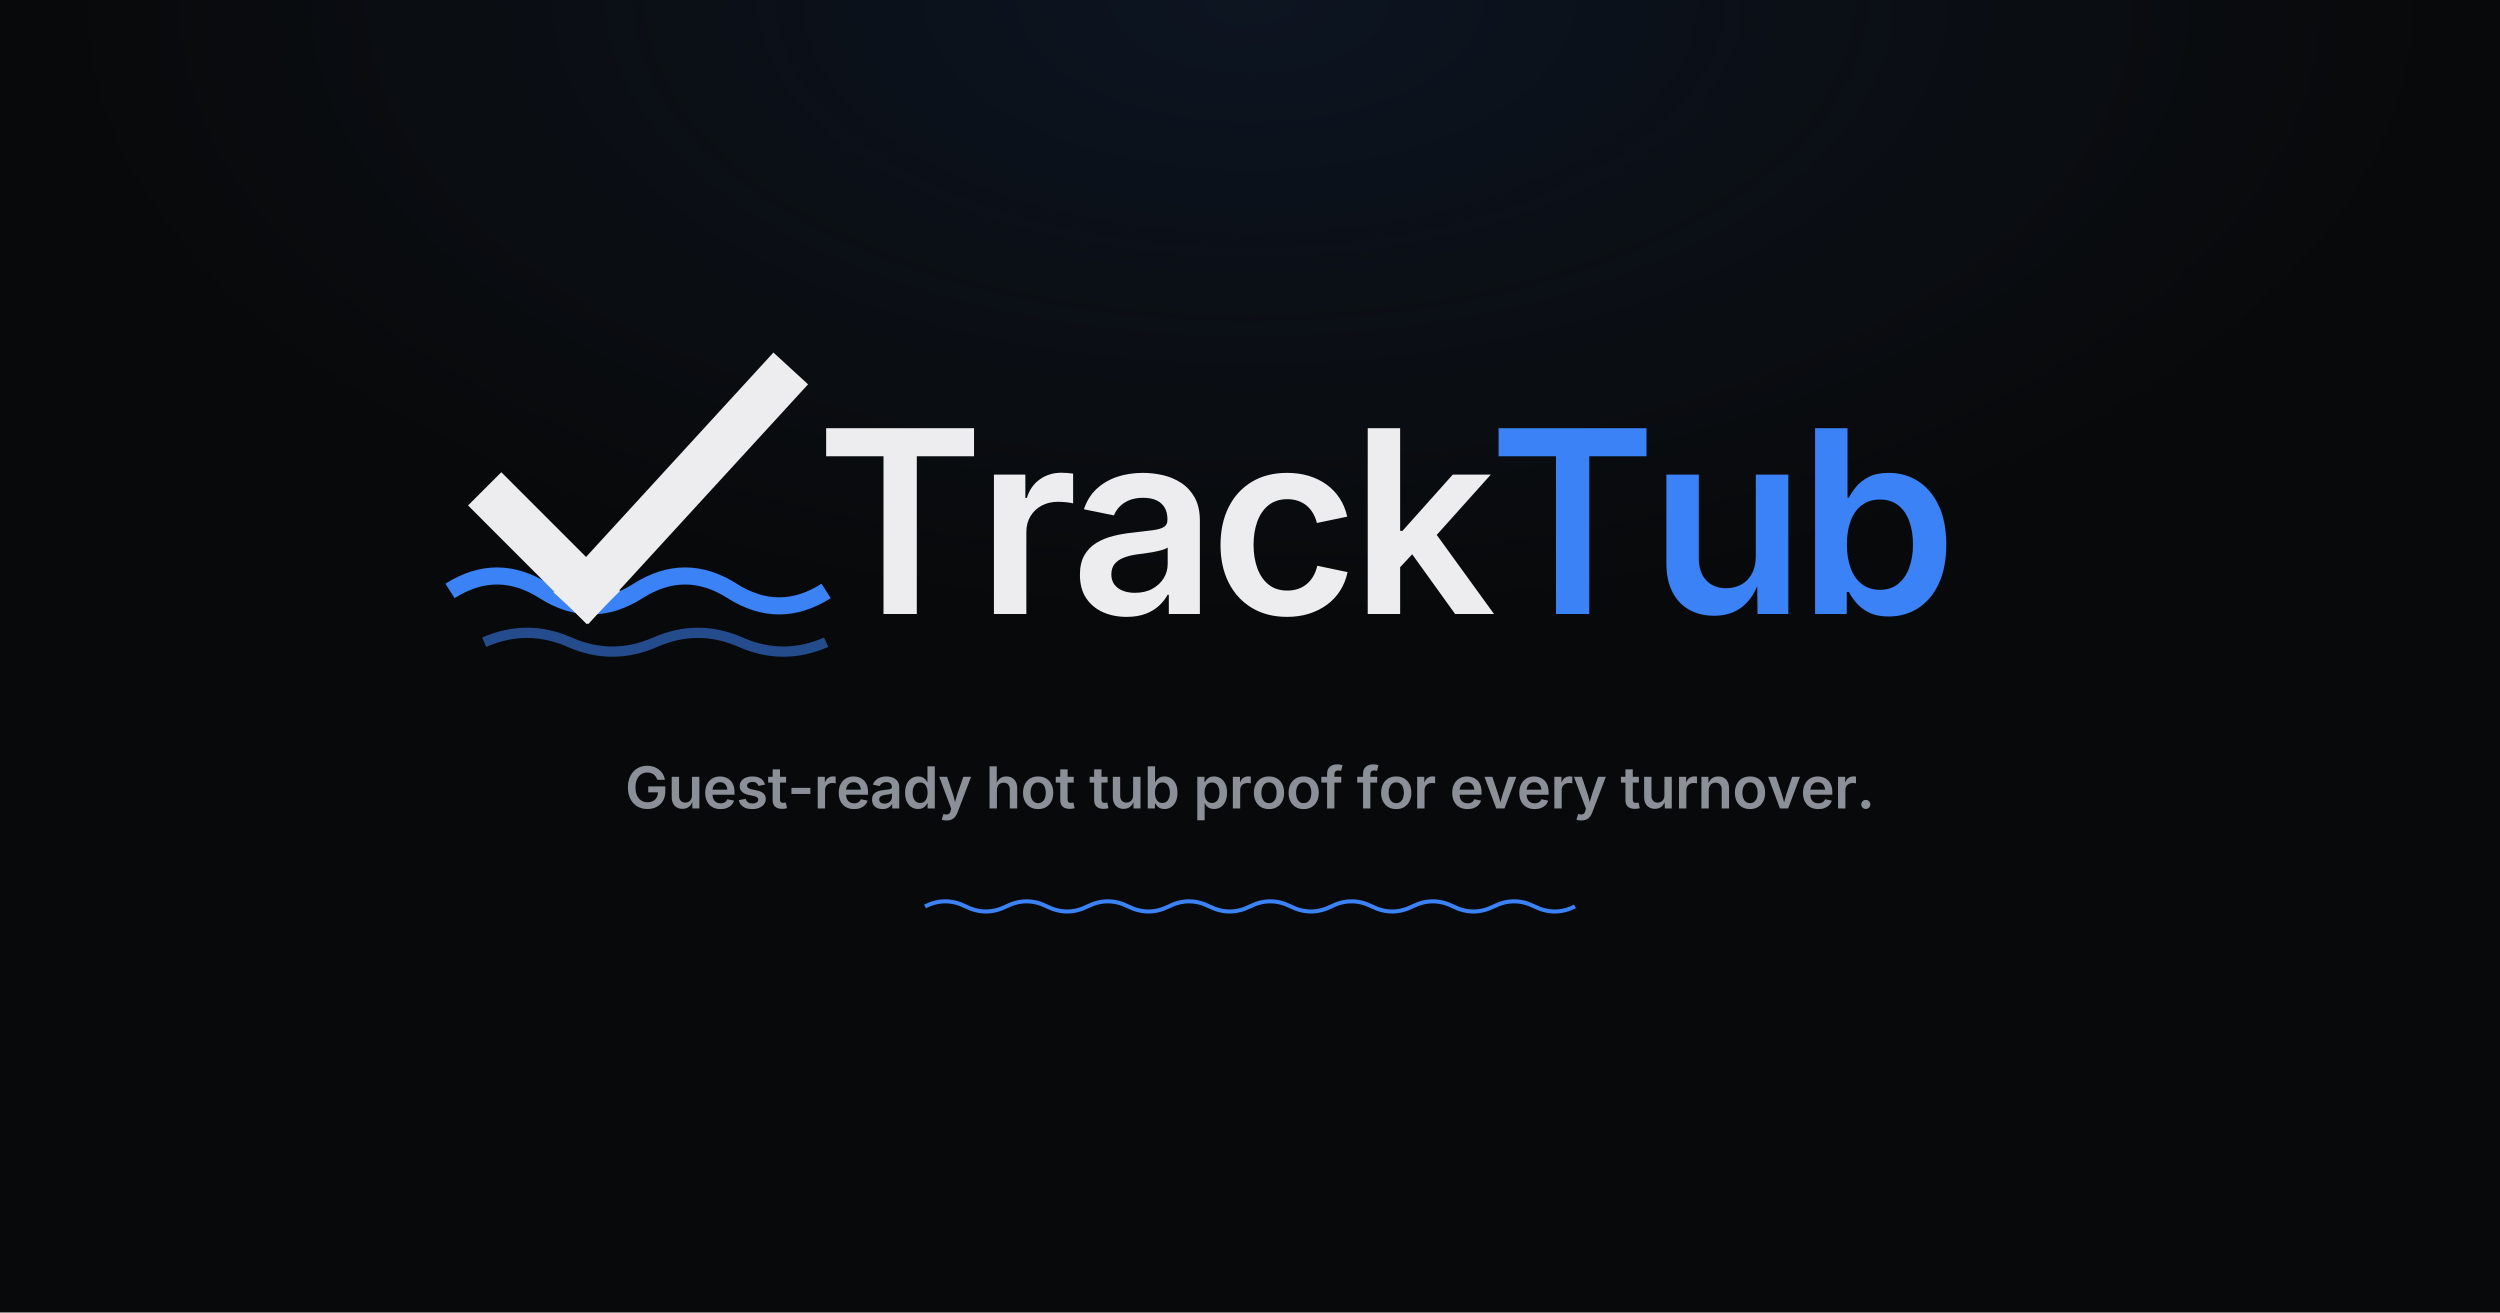
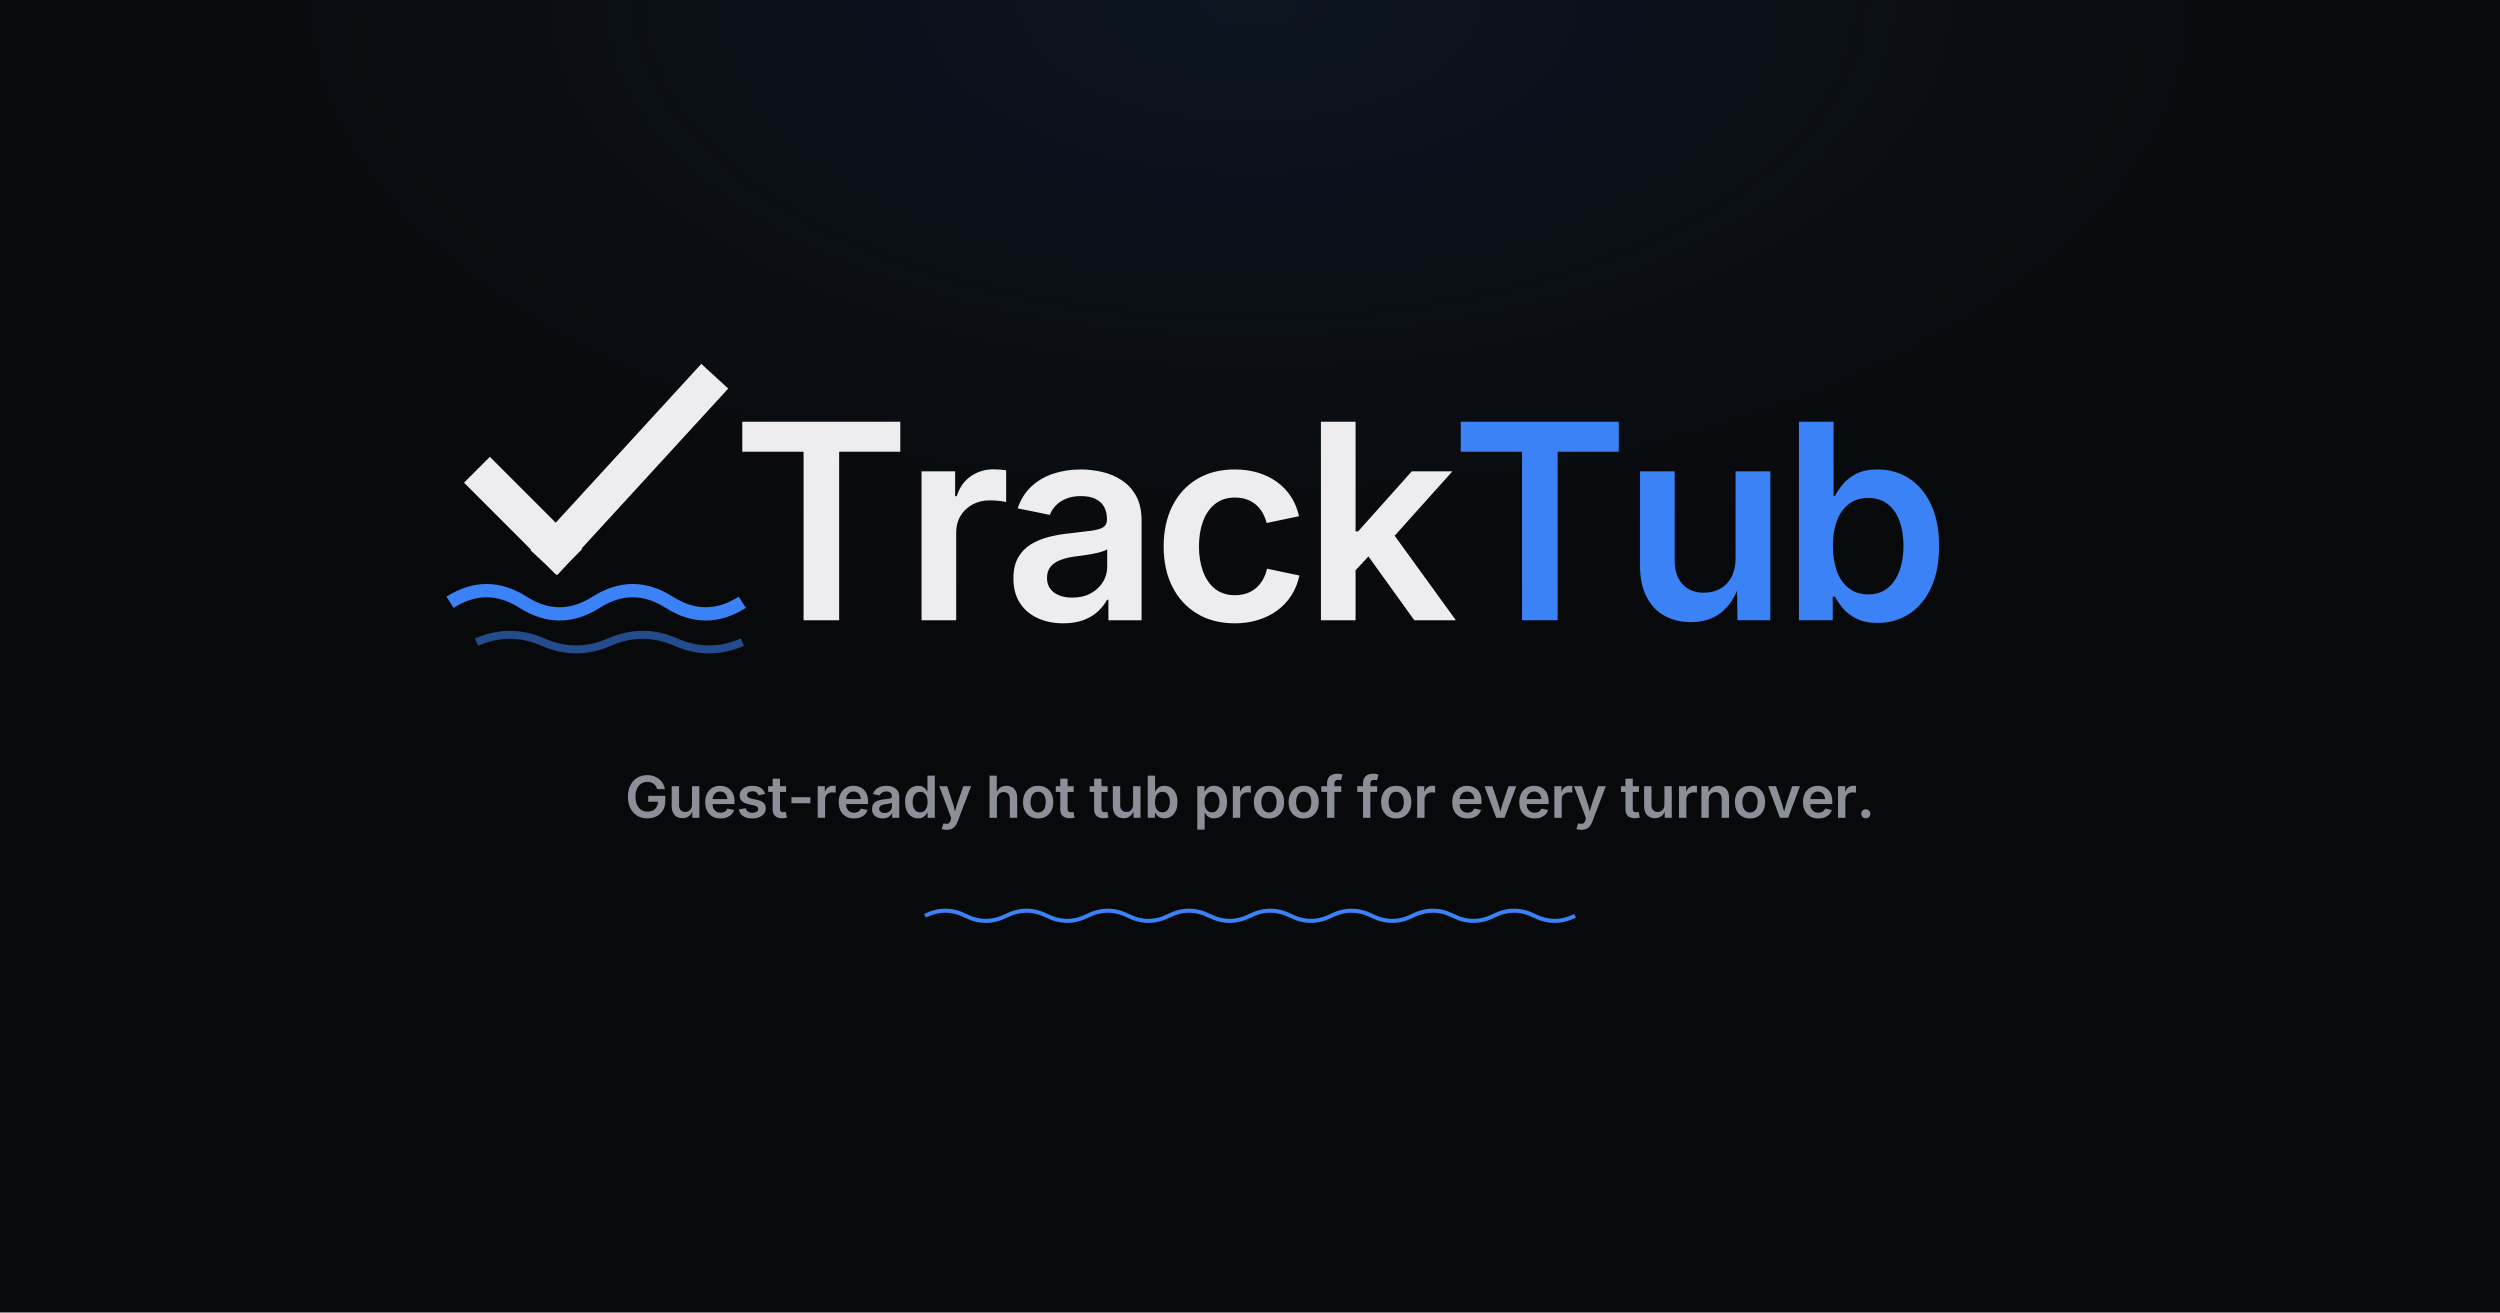
<svg xmlns="http://www.w3.org/2000/svg" width="1200.00" height="630.00" viewBox="0 0 1200.00 630.00" fill="none" role="img" aria-label="TrackTub">
  <rect width="1200" height="630" fill="#08090A" />
  <rect width="1200" height="630" fill="url(#g)" />
  <defs>
    <radialGradient id="g" cx="50%" cy="0%" r="80%">
      <stop offset="0%" stop-color="#3B82F6" stop-opacity="0.10" />
      <stop offset="60%" stop-color="#3B82F6" stop-opacity="0" />
    </radialGradient>
  </defs>
-   <g transform="translate(216.00 185.17) scale(1.2258)">
-     <g transform="translate(-33.475 -53.561) scale(3.3475)">
-       <path d="M10 40 q5.5 -3.5 11 0 t11 0 t11 0 t11 0" stroke="#3B82F6" stroke-width="2" fill="none" />
-       <path d="M14 46 q5 -2.2 10 0 t10 0 t10 0 t10 0" stroke="#3B82F6" stroke-width="1.2" fill="none" opacity="0.55" />
-       <path d="M16 30 L26 40" stroke="#EDEDEF" stroke-width="5.5" stroke-linecap="square" />
-       <path d="M26 40 L48 16" stroke="#EDEDEF" stroke-width="5.5" stroke-linecap="square" />
+   <g transform="translate(216.00 180.67) scale(1.3097)">
+     <g transform="translate(-24.346 -19.477) scale(2.4346)">
+       <path d="M10 42 q5.5 -3.5 11 0 t11 0 t11 0 t11 0" stroke="#3B82F6" stroke-width="2" fill="none" />
+       <path d="M14 48 q5 -2.2 10 0 t10 0 t10 0 t10 0" stroke="#3B82F6" stroke-width="1.2" fill="none" opacity="0.55" />
+       <path d="M16 24 L26 34" stroke="#EDEDEF" stroke-width="5.5" stroke-linecap="square" />
+       <path d="M26 34 L48 10" stroke="#EDEDEF" stroke-width="5.5" stroke-linecap="square" />
    </g>
-     <g transform="translate(147.292 16.622)">
+     <g transform="translate(107.122 16.622)">
      <g transform="translate(-4.053 72.754)">
        <path d="M26.514-61.768L4.053-61.768L4.053-72.754L61.963-72.754L61.963-61.768L39.551-61.768L39.551 0L26.514 0L26.514-61.768Z M82.449 0L69.754 0L69.754-54.590L82.059-54.590L82.059-45.459L82.645-45.459Q84.109-50.195 87.771-52.759Q91.434-55.322 96.121-55.322L96.121-55.322Q97.195-55.322 98.514-55.225Q99.832-55.127 100.760-54.980L100.760-54.980L100.760-43.311Q99.979-43.555 98.221-43.750Q96.463-43.945 94.754-43.945L94.754-43.945Q91.238-43.945 88.431-42.432Q85.623-40.918 84.036-38.257Q82.449-35.596 82.449-32.129L82.449-32.129L82.449 0Z M121.686 1.123L121.686 1.123Q116.510 1.123 112.359-0.757Q108.209-2.637 105.816-6.299Q103.424-9.961 103.424-15.332L103.424-15.332Q103.424-19.971 105.157-22.998Q106.891-26.025 109.845-27.832Q112.799-29.639 116.510-30.566Q120.221-31.494 124.225-31.885L124.225-31.885Q128.961-32.422 131.939-32.813Q134.918-33.203 136.310-34.082Q137.701-34.961 137.701-36.816L137.701-36.816L137.701-37.061Q137.701-39.746 136.627-41.626Q135.553-43.506 133.429-44.507Q131.305-45.508 128.180-45.508L128.180-45.508Q125.006-45.508 122.687-44.531Q120.367-43.555 118.902-41.992Q117.438-40.430 116.754-38.623L116.754-38.623L104.986-41.016Q106.598-45.850 109.967-48.999Q113.336-52.148 117.999-53.711Q122.662-55.273 128.131-55.273L128.131-55.273Q131.988-55.273 135.919-54.370Q139.850-53.467 143.121-51.318Q146.393-49.170 148.395-45.557Q150.396-41.943 150.396-36.475L150.396-36.475L150.396 0L138.238 0L138.238-7.520L137.750-7.520Q136.529-5.225 134.405-3.247Q132.281-1.270 129.132-0.073Q125.982 1.123 121.686 1.123ZM124.957-8.301L124.957-8.301Q128.912-8.301 131.769-9.863Q134.625-11.426 136.212-13.989Q137.799-16.553 137.799-19.580L137.799-19.580L137.799-26.025Q137.164-25.537 135.675-25.098Q134.186-24.658 132.354-24.316Q130.523-23.975 128.741-23.730Q126.959-23.486 125.738-23.340L125.738-23.340Q122.906-22.949 120.611-22.070Q118.316-21.191 117.022-19.604Q115.729-18.018 115.729-15.479L115.729-15.479Q115.729-13.135 116.925-11.548Q118.121-9.961 120.196-9.131Q122.271-8.301 124.957-8.301Z M184.555 1.123L184.555 1.123Q176.596 1.123 170.736-2.417Q164.877-5.957 161.679-12.280Q158.480-18.604 158.480-27.002L158.480-27.002Q158.480-35.498 161.679-41.870Q164.877-48.242 170.736-51.758Q176.596-55.273 184.555-55.273L184.555-55.273Q189.096-55.273 193.002-54.102Q196.908-52.930 199.984-50.708Q203.061-48.486 205.136-45.313Q207.211-42.139 208.090-38.135L208.090-38.135L196.225-35.645Q195.688-37.744 194.687-39.478Q193.686-41.211 192.221-42.432Q190.756-43.652 188.852-44.312Q186.947-44.971 184.652-44.971L184.652-44.971Q180.209-44.971 177.279-42.603Q174.350-40.234 172.885-36.206Q171.420-32.178 171.420-27.051L171.420-27.051Q171.420-22.021 172.885-17.969Q174.350-13.916 177.279-11.548Q180.209-9.180 184.652-9.180L184.652-9.180Q186.996-9.180 188.925-9.863Q190.854-10.547 192.343-11.816Q193.832-13.086 194.857-14.893Q195.883-16.699 196.371-18.896L196.371-18.896L208.236-16.406Q207.357-12.305 205.282-9.082Q203.207-5.859 200.106-3.589Q197.006-1.318 193.075-0.098Q189.145 1.123 184.555 1.123Z M237.561-27.686L227.746-17.188L227.746-32.568L229.748-32.568L249.426-54.590L264.318-54.590L240.197-27.686L237.561-27.686ZM228.820 0L216.125 0L216.125-72.754L228.820-72.754L228.820 0ZM265.588 0L250.354 0L232.482-24.854L241.076-33.838L265.588 0Z" fill="#EDEDEF" />
        <path d="M289.834-61.768L267.373-61.768L267.373-72.754L325.283-72.754L325.283-61.768L302.871-61.768L302.871 0L289.834 0L289.834-61.768Z M351.775 0.684L351.775 0.684Q346.160 0.684 341.937-1.709Q337.713-4.102 335.394-8.716Q333.074-13.330 333.074-19.873L333.074-19.873L333.074-54.590L345.770-54.590L345.770-21.826Q345.770-16.357 348.626-13.232Q351.482-10.107 356.463-10.107L356.463-10.107Q359.832-10.107 362.469-11.572Q365.105-13.037 366.595-15.869Q368.084-18.701 368.084-22.607L368.084-22.607L368.084-54.590L380.828-54.590L380.828 0L368.768 0L368.621-13.477L369.598-13.477Q367.303-6.348 362.811-2.832Q358.318 0.684 351.775 0.684Z M420.113 0.977L420.113 0.977Q415.475 0.977 412.350-0.610Q409.225-2.197 407.369-4.443Q405.514-6.689 404.537-8.643L404.537-8.643L403.707-8.643L403.707 0L391.305 0L391.305-72.754L404-72.754L404-45.557L404.537-45.557Q405.514-47.510 407.320-49.756Q409.127-52.002 412.228-53.638Q415.328-55.273 420.162-55.273L420.162-55.273Q426.510-55.273 431.588-52.051Q436.666-48.828 439.669-42.554Q442.672-36.279 442.672-27.197L442.672-27.197Q442.672-18.213 439.742-11.914Q436.813-5.615 431.710-2.319Q426.607 0.977 420.113 0.977ZM416.695-9.473L416.695-9.473Q420.943-9.473 423.824-11.792Q426.705-14.111 428.170-18.140Q429.635-22.168 429.635-27.246L429.635-27.246Q429.635-32.324 428.194-36.304Q426.754-40.283 423.873-42.554Q420.992-44.824 416.695-44.824L416.695-44.824Q412.496-44.824 409.615-42.627Q406.734-40.430 405.245-36.499Q403.756-32.568 403.756-27.246L403.756-27.246Q403.756-21.924 405.245-17.920Q406.734-13.916 409.640-11.694Q412.545-9.473 416.695-9.473Z" fill="#3B82F6" />
      </g>
    </g>
  </g>
-   <g transform="translate(300.00 366.88) scale(0.9266)">
+   <g transform="translate(300.00 371.37) scale(0.9266)">
    <g transform="translate(0.000 22.852)">
      <path d="M11.616 0.293L11.616 0.293Q8.599 0.293 6.328-1.069Q4.058-2.432 2.783-4.937Q1.509-7.441 1.509-10.884L1.509-10.884Q1.509-14.414 2.820-16.926Q4.131-19.438 6.387-20.779Q8.643-22.119 11.499-22.119L11.499-22.119Q13.301-22.119 14.861-21.592Q16.421-21.064 17.644-20.090Q18.867-19.116 19.651-17.783Q20.435-16.450 20.684-14.854L20.684-14.854L16.685-14.854Q16.421-15.732 15.959-16.421Q15.498-17.109 14.846-17.607Q14.194-18.105 13.367-18.362Q12.539-18.618 11.543-18.618L11.543-18.618Q9.785-18.618 8.401-17.725Q7.017-16.831 6.226-15.117Q5.435-13.403 5.435-10.913L5.435-10.913Q5.435-8.452 6.226-6.731Q7.017-5.010 8.408-4.109Q9.800-3.208 11.631-3.208L11.631-3.208Q13.301-3.208 14.524-3.853Q15.747-4.497 16.414-5.684Q17.080-6.870 17.080-8.481L17.080-8.481L17.974-8.335L12.041-8.335L12.041-11.411L20.874-11.411L20.874-8.789Q20.874-5.991 19.680-3.948Q18.486-1.904 16.399-0.806Q14.312 0.293 11.616 0.293Z M29.803 0.205L29.803 0.205Q28.118 0.205 26.851-0.513Q25.584-1.230 24.888-2.615Q24.192-3.999 24.192-5.962L24.192-5.962L24.192-16.377L28.001-16.377L28.001-6.548Q28.001-4.907 28.858-3.970Q29.715-3.032 31.209-3.032L31.209-3.032Q32.220-3.032 33.011-3.472Q33.802-3.911 34.248-4.761Q34.695-5.610 34.695-6.782L34.695-6.782L34.695-16.377L38.518-16.377L38.518 0L34.900 0L34.856-4.043L35.149-4.043Q34.461-1.904 33.113-0.850Q31.765 0.205 29.803 0.205Z M49.498 0.337L49.498 0.337Q47.022 0.337 45.242-0.703Q43.462-1.743 42.503-3.633Q41.544-5.522 41.544-8.086L41.544-8.086Q41.544-10.620 42.488-12.524Q43.433-14.429 45.169-15.505Q46.905-16.582 49.249-16.582L49.249-16.582Q50.743-16.582 52.098-16.099Q53.453-15.615 54.500-14.604Q55.547-13.594 56.141-12.034Q56.734-10.474 56.734-8.320L56.734-8.320L56.734-7.119L43.345-7.119L43.345-9.712L54.844-9.712L53.057-8.950Q53.057-10.327 52.632-11.375Q52.208-12.422 51.365-13.008Q50.523-13.594 49.263-13.594L49.263-13.594Q48.004-13.594 47.125-13.000Q46.246-12.407 45.784-11.418Q45.323-10.430 45.323-9.214L45.323-9.214L45.323-7.427Q45.323-5.874 45.850-4.805Q46.378-3.735 47.330-3.193Q48.282-2.651 49.542-2.651L49.542-2.651Q50.377-2.651 51.058-2.893Q51.739-3.135 52.237-3.611Q52.735-4.087 52.984-4.775L52.984-4.775L56.485-4.058Q56.089-2.739 55.137-1.750Q54.185-0.762 52.757-0.212Q51.329 0.337 49.498 0.337Z M65.897 0.337L65.897 0.337Q64.007 0.337 62.557-0.205Q61.107-0.747 60.177-1.787Q59.246-2.827 58.968-4.307L58.968-4.307L62.528-4.980Q62.865-3.765 63.722-3.171Q64.579-2.578 65.970-2.578L65.970-2.578Q67.376-2.578 68.204-3.142Q69.032-3.706 69.032-4.541L69.032-4.541Q69.032-5.244 68.490-5.706Q67.948-6.167 66.820-6.416L66.820-6.416L64.022-7.017Q61.707-7.515 60.565-8.657Q59.422-9.800 59.422-11.602L59.422-11.602Q59.422-13.125 60.257-14.238Q61.092-15.352 62.579-15.967Q64.066-16.582 66.029-16.582L66.029-16.582Q67.889-16.582 69.229-16.055Q70.570-15.527 71.397-14.583Q72.225-13.638 72.547-12.363L72.547-12.363L69.149-11.689Q68.871-12.554 68.138-13.147Q67.406-13.740 66.073-13.740L66.073-13.740Q64.857-13.740 64.044-13.206Q63.231-12.671 63.231-11.836L63.231-11.836Q63.231-11.118 63.773-10.649Q64.315-10.181 65.560-9.917L65.560-9.917L68.343-9.331Q70.672-8.833 71.800-7.734Q72.928-6.636 72.928-4.907L72.928-4.907Q72.928-3.354 72.035-2.175Q71.141-0.996 69.552-0.330Q67.962 0.337 65.897 0.337Z M74.152-16.377L83.453-16.377L83.453-13.389L74.152-13.389L74.152-16.377ZM76.481-4.292L76.481-20.273L80.289-20.273L80.289-4.614Q80.289-3.721 80.670-3.303Q81.051-2.886 81.915-2.886L81.915-2.886Q82.179-2.886 82.611-2.952Q83.043-3.018 83.307-3.076L83.307-3.076L83.907-0.132Q83.278 0.059 82.618 0.139Q81.959 0.220 81.359 0.220L81.359 0.220Q79.000 0.220 77.740-0.952Q76.481-2.124 76.481-4.292L76.481-4.292Z M86.215-10.664L96.029-10.664L96.029-7.515L86.215-7.515L86.215-10.664Z M103.639 0L99.831 0L99.831-16.377L103.522-16.377L103.522-13.638L103.698-13.638Q104.138-15.059 105.236-15.828Q106.335-16.597 107.741-16.597L107.741-16.597Q108.063-16.597 108.459-16.567Q108.854-16.538 109.133-16.494L109.133-16.494L109.133-12.993Q108.898-13.066 108.371-13.125Q107.844-13.184 107.331-13.184L107.331-13.184Q106.276-13.184 105.434-12.729Q104.592-12.275 104.116-11.477Q103.639-10.679 103.639-9.639L103.639-9.639L103.639 0Z M118.676 0.337L118.676 0.337Q116.201 0.337 114.421-0.703Q112.641-1.743 111.682-3.633Q110.722-5.522 110.722-8.086L110.722-8.086Q110.722-10.620 111.667-12.524Q112.612-14.429 114.348-15.505Q116.084-16.582 118.427-16.582L118.427-16.582Q119.921-16.582 121.276-16.099Q122.631-15.615 123.679-14.604Q124.726-13.594 125.319-12.034Q125.913-10.474 125.913-8.320L125.913-8.320L125.913-7.119L112.524-7.119L112.524-9.712L124.023-9.712L122.236-8.950Q122.236-10.327 121.811-11.375Q121.386-12.422 120.544-13.008Q119.702-13.594 118.442-13.594L118.442-13.594Q117.182-13.594 116.303-13.000Q115.424-12.407 114.963-11.418Q114.502-10.430 114.502-9.214L114.502-9.214L114.502-7.427Q114.502-5.874 115.029-4.805Q115.556-3.735 116.508-3.193Q117.461-2.651 118.720-2.651L118.720-2.651Q119.555-2.651 120.236-2.893Q120.918-3.135 121.416-3.611Q121.914-4.087 122.163-4.775L122.163-4.775L125.664-4.058Q125.268-2.739 124.316-1.750Q123.364-0.762 121.936-0.212Q120.507 0.337 118.676 0.337Z M133.450 0.337L133.450 0.337Q131.897 0.337 130.652-0.227Q129.407-0.791 128.689-1.890Q127.971-2.988 127.971-4.600L127.971-4.600Q127.971-5.991 128.491-6.899Q129.011-7.808 129.897-8.350Q130.784-8.892 131.897-9.170Q133.010-9.448 134.211-9.565L134.211-9.565Q135.632-9.727 136.526-9.844Q137.419-9.961 137.837-10.225Q138.254-10.488 138.254-11.045L138.254-11.045L138.254-11.118Q138.254-11.924 137.932-12.488Q137.610-13.052 136.973-13.352Q136.335-13.652 135.398-13.652L135.398-13.652Q134.446-13.652 133.750-13.359Q133.054-13.066 132.615-12.598Q132.175-12.129 131.970-11.587L131.970-11.587L128.440-12.305Q128.923-13.755 129.934-14.700Q130.945-15.645 132.344-16.113Q133.743-16.582 135.383-16.582L135.383-16.582Q136.540-16.582 137.720-16.311Q138.899-16.040 139.880-15.396Q140.862-14.751 141.462-13.667Q142.063-12.583 142.063-10.942L142.063-10.942L142.063 0L138.415 0L138.415-2.256L138.269-2.256Q137.903-1.567 137.266-0.974Q136.628-0.381 135.683-0.022Q134.739 0.337 133.450 0.337ZM134.431-2.490L134.431-2.490Q135.618-2.490 136.475-2.959Q137.331-3.428 137.808-4.197Q138.284-4.966 138.284-5.874L138.284-5.874L138.284-7.808Q138.093-7.661 137.646-7.529Q137.200-7.397 136.650-7.295Q136.101-7.192 135.566-7.119Q135.032-7.046 134.665-7.002L134.665-7.002Q133.816-6.885 133.127-6.621Q132.439-6.357 132.051-5.881Q131.663-5.405 131.663-4.644L131.663-4.644Q131.663-3.940 132.021-3.464Q132.380-2.988 133.003-2.739Q133.625-2.490 134.431-2.490Z M151.841 0.293L151.841 0.293Q149.907 0.293 148.377-0.696Q146.846-1.685 145.967-3.574Q145.088-5.464 145.088-8.159L145.088-8.159Q145.088-10.884 145.989-12.766Q146.890-14.648 148.421-15.615Q149.951-16.582 151.826-16.582L151.826-16.582Q153.291-16.582 154.221-16.091Q155.152-15.601 155.701-14.927Q156.250-14.253 156.529-13.667L156.529-13.667L156.690-13.667L156.690-21.826L160.498-21.826L160.498 0L156.763 0L156.763-2.593L156.529-2.593Q156.236-2.007 155.672-1.333Q155.108-0.659 154.185-0.183Q153.262 0.293 151.841 0.293ZM152.881-2.842L152.881-2.842Q154.126-2.842 154.990-3.508Q155.855-4.175 156.309-5.376Q156.763-6.577 156.763-8.174L156.763-8.174Q156.763-9.771 156.316-10.950Q155.869-12.129 154.998-12.788Q154.126-13.447 152.881-13.447L152.881-13.447Q151.592-13.447 150.728-12.766Q149.863-12.085 149.424-10.891Q148.985-9.697 148.985-8.174L148.985-8.174Q148.985-6.650 149.424-5.442Q149.863-4.233 150.735-3.538Q151.607-2.842 152.881-2.842Z M164.065 5.845L164.065 5.845L164.959 2.871L165.413 2.988Q166.277 3.208 166.951 3.113Q167.625 3.018 168.079 2.527Q168.533 2.036 168.724 1.099L168.724 1.099L168.958 0.059L162.776-16.377L166.849-16.377L169.837-7.471Q170.364-5.889 170.701-4.321Q171.038-2.754 171.448-1.113L171.448-1.113L170.452-1.113Q170.848-2.754 171.243-4.329Q171.639-5.903 172.166-7.471L172.166-7.471L175.257-16.377L179.285-16.377L172.254 2.109Q171.756 3.413 171.009 4.343Q170.262 5.273 169.178 5.757Q168.094 6.240 166.614 6.240L166.614 6.240Q165.809 6.240 165.127 6.123Q164.446 6.006 164.065 5.845Z  M192.645-9.595L192.645-9.595L192.645 0L188.837 0L188.837-21.826L192.587-21.826L192.587-12.334L192.191-12.334Q192.879-14.458 194.212-15.520Q195.546-16.582 197.552-16.582L197.552-16.582Q199.237-16.582 200.504-15.864Q201.771-15.146 202.467-13.770Q203.163-12.393 203.163-10.415L203.163-10.415L203.163 0L199.339 0L199.339-9.829Q199.339-11.470 198.490-12.407Q197.640-13.345 196.146-13.345L196.146-13.345Q195.135-13.345 194.344-12.905Q193.553-12.466 193.099-11.624Q192.645-10.781 192.645-9.595Z M214.010 0.337L214.010 0.337Q211.622 0.337 209.865-0.725Q208.107-1.787 207.147-3.684Q206.188-5.581 206.188-8.101L206.188-8.101Q206.188-10.649 207.147-12.561Q208.107-14.473 209.865-15.527Q211.622-16.582 214.010-16.582L214.010-16.582Q216.412-16.582 218.170-15.527Q219.928-14.473 220.888-12.561Q221.847-10.649 221.847-8.101L221.847-8.101Q221.847-5.581 220.888-3.684Q219.928-1.787 218.170-0.725Q216.412 0.337 214.010 0.337ZM214.010-2.754L214.010-2.754Q215.343-2.754 216.229-3.472Q217.116-4.189 217.548-5.405Q217.980-6.621 217.980-8.115L217.980-8.115Q217.980-9.624 217.548-10.840Q217.116-12.056 216.229-12.773Q215.343-13.491 214.010-13.491L214.010-13.491Q212.677-13.491 211.806-12.773Q210.934-12.056 210.502-10.847Q210.070-9.639 210.070-8.115L210.070-8.115Q210.070-6.621 210.502-5.405Q210.934-4.189 211.806-3.472Q212.677-2.754 214.010-2.754Z M223.144-16.377L232.446-16.377L232.446-13.389L223.144-13.389L223.144-16.377ZM225.473-4.292L225.473-20.273L229.281-20.273L229.281-4.614Q229.281-3.721 229.662-3.303Q230.043-2.886 230.907-2.886L230.907-2.886Q231.171-2.886 231.603-2.952Q232.035-3.018 232.299-3.076L232.299-3.076L232.900-0.132Q232.270 0.059 231.611 0.139Q230.951 0.220 230.351 0.220L230.351 0.220Q227.992 0.220 226.733-0.952Q225.473-2.124 225.473-4.292L225.473-4.292Z  M240.693-16.377L249.995-16.377L249.995-13.389L240.693-13.389L240.693-16.377ZM243.022-4.292L243.022-20.273L246.831-20.273L246.831-4.614Q246.831-3.721 247.212-3.303Q247.593-2.886 248.457-2.886L248.457-2.886Q248.721-2.886 249.153-2.952Q249.585-3.018 249.848-3.076L249.848-3.076L250.449-0.132Q249.819 0.059 249.160 0.139Q248.501 0.220 247.900 0.220L247.900 0.220Q245.542 0.220 244.282-0.952Q243.022-2.124 243.022-4.292L243.022-4.292Z M258.323 0.205L258.323 0.205Q256.638 0.205 255.371-0.513Q254.104-1.230 253.408-2.615Q252.712-3.999 252.712-5.962L252.712-5.962L252.712-16.377L256.521-16.377L256.521-6.548Q256.521-4.907 257.378-3.970Q258.235-3.032 259.729-3.032L259.729-3.032Q260.740-3.032 261.531-3.472Q262.322-3.911 262.769-4.761Q263.215-5.610 263.215-6.782L263.215-6.782L263.215-16.377L267.039-16.377L267.039 0L263.421 0L263.377-4.043L263.670-4.043Q262.981-1.904 261.633-0.850Q260.286 0.205 258.323 0.205Z M279.424 0.293L279.424 0.293Q278.033 0.293 277.095-0.183Q276.158-0.659 275.601-1.333Q275.044-2.007 274.751-2.593L274.751-2.593L274.502-2.593L274.502 0L270.782 0L270.782-21.826L274.590-21.826L274.590-13.667L274.751-13.667Q275.044-14.253 275.586-14.927Q276.128-15.601 277.058-16.091Q277.989-16.582 279.439-16.582L279.439-16.582Q281.343-16.582 282.867-15.615Q284.390-14.648 285.291-12.766Q286.192-10.884 286.192-8.159L286.192-8.159Q286.192-5.464 285.313-3.574Q284.434-1.685 282.903-0.696Q281.372 0.293 279.424 0.293ZM278.399-2.842L278.399-2.842Q279.673-2.842 280.537-3.538Q281.402-4.233 281.841-5.442Q282.281-6.650 282.281-8.174L282.281-8.174Q282.281-9.697 281.849-10.891Q281.416-12.085 280.552-12.766Q279.688-13.447 278.399-13.447L278.399-13.447Q277.139-13.447 276.275-12.788Q275.411-12.129 274.964-10.950Q274.517-9.771 274.517-8.174L274.517-8.174Q274.517-6.577 274.964-5.376Q275.411-4.175 276.282-3.508Q277.154-2.842 278.399-2.842Z  M300.270 6.123L296.461 6.123L296.461-16.377L300.182-16.377L300.182-13.667L300.431-13.667Q300.724-14.253 301.266-14.927Q301.808-15.601 302.738-16.091Q303.668-16.582 305.118-16.582L305.118-16.582Q307.022-16.582 308.546-15.615Q310.069-14.648 310.970-12.766Q311.871-10.884 311.871-8.159L311.871-8.159Q311.871-5.464 310.992-3.574Q310.113-1.685 308.583-0.696Q307.052 0.293 305.104 0.293L305.104 0.293Q303.712 0.293 302.774-0.183Q301.837-0.659 301.280-1.333Q300.724-2.007 300.431-2.593L300.431-2.593L300.270-2.593L300.270 6.123ZM304.078-2.842L304.078-2.842Q305.353-2.842 306.217-3.538Q307.081-4.233 307.521-5.442Q307.960-6.650 307.960-8.174L307.960-8.174Q307.960-9.697 307.528-10.891Q307.096-12.085 306.231-12.766Q305.367-13.447 304.078-13.447L304.078-13.447Q302.818-13.447 301.954-12.788Q301.090-12.129 300.643-10.950Q300.196-9.771 300.196-8.174L300.196-8.174Q300.196-6.577 300.643-5.376Q301.090-4.175 301.961-3.508Q302.833-2.842 304.078-2.842Z M318.690 0L314.882 0L314.882-16.377L318.573-16.377L318.573-13.638L318.749-13.638Q319.188-15.059 320.287-15.828Q321.386-16.597 322.792-16.597L322.792-16.597Q323.114-16.597 323.510-16.567Q323.905-16.538 324.183-16.494L324.183-16.494L324.183-12.993Q323.949-13.066 323.422-13.125Q322.894-13.184 322.382-13.184L322.382-13.184Q321.327-13.184 320.485-12.729Q319.642-12.275 319.166-11.477Q318.690-10.679 318.690-9.639L318.690-9.639L318.690 0Z M333.595 0.337L333.595 0.337Q331.208 0.337 329.450-0.725Q327.692-1.787 326.733-3.684Q325.773-5.581 325.773-8.101L325.773-8.101Q325.773-10.649 326.733-12.561Q327.692-14.473 329.450-15.527Q331.208-16.582 333.595-16.582L333.595-16.582Q335.998-16.582 337.755-15.527Q339.513-14.473 340.473-12.561Q341.432-10.649 341.432-8.101L341.432-8.101Q341.432-5.581 340.473-3.684Q339.513-1.787 337.755-0.725Q335.998 0.337 333.595 0.337ZM333.595-2.754L333.595-2.754Q334.928-2.754 335.815-3.472Q336.701-4.189 337.133-5.405Q337.565-6.621 337.565-8.115L337.565-8.115Q337.565-9.624 337.133-10.840Q336.701-12.056 335.815-12.773Q334.928-13.491 333.595-13.491L333.595-13.491Q332.262-13.491 331.391-12.773Q330.519-12.056 330.087-10.847Q329.655-9.639 329.655-8.115L329.655-8.115Q329.655-6.621 330.087-5.405Q330.519-4.189 331.391-3.472Q332.262-2.754 333.595-2.754Z M351.562 0.337L351.562 0.337Q349.174 0.337 347.416-0.725Q345.659-1.787 344.699-3.684Q343.740-5.581 343.740-8.101L343.740-8.101Q343.740-10.649 344.699-12.561Q345.659-14.473 347.416-15.527Q349.174-16.582 351.562-16.582L351.562-16.582Q353.964-16.582 355.722-15.527Q357.480-14.473 358.439-12.561Q359.399-10.649 359.399-8.101L359.399-8.101Q359.399-5.581 358.439-3.684Q357.480-1.787 355.722-0.725Q353.964 0.337 351.562 0.337ZM351.562-2.754L351.562-2.754Q352.895-2.754 353.781-3.472Q354.667-4.189 355.100-5.405Q355.532-6.621 355.532-8.115L355.532-8.115Q355.532-9.624 355.100-10.840Q354.667-12.056 353.781-12.773Q352.895-13.491 351.562-13.491L351.562-13.491Q350.229-13.491 349.357-12.773Q348.486-12.056 348.054-10.847Q347.621-9.639 347.621-8.115L347.621-8.115Q347.621-6.621 348.054-5.405Q348.486-4.189 349.357-3.472Q350.229-2.754 351.562-2.754Z M360.696-16.377L371.037-16.377L371.037-13.389L360.696-13.389L360.696-16.377ZM367.492 0L363.698 0L363.698-17.944Q363.698-19.585 364.380-20.669Q365.061-21.753 366.225-22.302Q367.390-22.852 368.781-22.852L368.781-22.852Q369.792-22.852 370.569-22.690Q371.345-22.529 371.711-22.397L371.711-22.397L370.935-19.438Q370.686-19.512 370.327-19.592Q369.968-19.673 369.485-19.673L369.485-19.673Q368.415-19.673 367.954-19.146Q367.492-18.618 367.492-17.651L367.492-17.651L367.492 0Z  M379.314-16.377L389.656-16.377L389.656-13.389L379.314-13.389L379.314-16.377ZM386.111 0L382.317 0L382.317-17.944Q382.317-19.585 382.998-20.669Q383.679-21.753 384.844-22.302Q386.009-22.852 387.400-22.852L387.400-22.852Q388.411-22.852 389.187-22.690Q389.964-22.529 390.330-22.397L390.330-22.397L389.554-19.438Q389.304-19.512 388.946-19.592Q388.587-19.673 388.103-19.673L388.103-19.673Q387.034-19.673 386.573-19.146Q386.111-18.618 386.111-17.651L386.111-17.651L386.111 0Z M399.507 0.337L399.507 0.337Q397.120 0.337 395.362-0.725Q393.604-1.787 392.645-3.684Q391.685-5.581 391.685-8.101L391.685-8.101Q391.685-10.649 392.645-12.561Q393.604-14.473 395.362-15.527Q397.120-16.582 399.507-16.582L399.507-16.582Q401.910-16.582 403.668-15.527Q405.425-14.473 406.385-12.561Q407.344-10.649 407.344-8.101L407.344-8.101Q407.344-5.581 406.385-3.684Q405.425-1.787 403.668-0.725Q401.910 0.337 399.507 0.337ZM399.507-2.754L399.507-2.754Q400.840-2.754 401.727-3.472Q402.613-4.189 403.045-5.405Q403.477-6.621 403.477-8.115L403.477-8.115Q403.477-9.624 403.045-10.840Q402.613-12.056 401.727-12.773Q400.840-13.491 399.507-13.491L399.507-13.491Q398.174-13.491 397.303-12.773Q396.431-12.056 395.999-10.847Q395.567-9.639 395.567-8.115L395.567-8.115Q395.567-6.621 395.999-5.405Q396.431-4.189 397.303-3.472Q398.174-2.754 399.507-2.754Z M414.178 0L410.370 0L410.370-16.377L414.061-16.377L414.061-13.638L414.237-13.638Q414.676-15.059 415.775-15.828Q416.873-16.597 418.280-16.597L418.280-16.597Q418.602-16.597 418.997-16.567Q419.393-16.538 419.671-16.494L419.671-16.494L419.671-12.993Q419.437-13.066 418.910-13.125Q418.382-13.184 417.870-13.184L417.870-13.184Q416.815-13.184 415.973-12.729Q415.130-12.275 414.654-11.477Q414.178-10.679 414.178-9.639L414.178-9.639L414.178 0Z  M436.474 0.337L436.474 0.337Q433.998 0.337 432.218-0.703Q430.438-1.743 429.479-3.633Q428.520-5.522 428.520-8.086L428.520-8.086Q428.520-10.620 429.464-12.524Q430.409-14.429 432.145-15.505Q433.881-16.582 436.225-16.582L436.225-16.582Q437.719-16.582 439.074-16.099Q440.429-15.615 441.476-14.604Q442.523-13.594 443.117-12.034Q443.710-10.474 443.710-8.320L443.710-8.320L443.710-7.119L430.321-7.119L430.321-9.712L441.820-9.712L440.033-8.950Q440.033-10.327 439.608-11.375Q439.184-12.422 438.341-13.008Q437.499-13.594 436.239-13.594L436.239-13.594Q434.979-13.594 434.101-13.000Q433.222-12.407 432.760-11.418Q432.299-10.430 432.299-9.214L432.299-9.214L432.299-7.427Q432.299-5.874 432.826-4.805Q433.354-3.735 434.306-3.193Q435.258-2.651 436.518-2.651L436.518-2.651Q437.353-2.651 438.034-2.893Q438.715-3.135 439.213-3.611Q439.711-4.087 439.960-4.775L439.960-4.775L443.461-4.058Q443.065-2.739 442.113-1.750Q441.161-0.762 439.733-0.212Q438.305 0.337 436.474 0.337Z M455.583 0L451.320 0L445.226-16.377L449.299-16.377L452.287-7.471Q452.814-5.903 453.195-4.321Q453.576-2.739 453.971-1.113L453.971-1.113L453.019-1.113Q453.429-2.739 453.803-4.321Q454.177-5.903 454.689-7.471L454.689-7.471L457.663-16.377L461.706-16.377L455.583 0Z M471.220 0.337L471.220 0.337Q468.745 0.337 466.965-0.703Q465.185-1.743 464.226-3.633Q463.266-5.522 463.266-8.086L463.266-8.086Q463.266-10.620 464.211-12.524Q465.156-14.429 466.892-15.505Q468.628-16.582 470.971-16.582L470.971-16.582Q472.465-16.582 473.820-16.099Q475.175-15.615 476.223-14.604Q477.270-13.594 477.863-12.034Q478.457-10.474 478.457-8.320L478.457-8.320L478.457-7.119L465.068-7.119L465.068-9.712L476.567-9.712L474.780-8.950Q474.780-10.327 474.355-11.375Q473.930-12.422 473.088-13.008Q472.246-13.594 470.986-13.594L470.986-13.594Q469.726-13.594 468.847-13.000Q467.968-12.407 467.507-11.418Q467.046-10.430 467.046-9.214L467.046-9.214L467.046-7.427Q467.046-5.874 467.573-4.805Q468.100-3.735 469.052-3.193Q470.004-2.651 471.264-2.651L471.264-2.651Q472.099-2.651 472.780-2.893Q473.462-3.135 473.960-3.611Q474.458-4.087 474.707-4.775L474.707-4.775L478.208-4.058Q477.812-2.739 476.860-1.750Q475.908-0.762 474.480-0.212Q473.051 0.337 471.220 0.337Z M485.232 0L481.423 0L481.423-16.377L485.115-16.377L485.115-13.638L485.290-13.638Q485.730-15.059 486.829-15.828Q487.927-16.597 489.333-16.597L489.333-16.597Q489.656-16.597 490.051-16.567Q490.447-16.538 490.725-16.494L490.725-16.494L490.725-12.993Q490.491-13.066 489.963-13.125Q489.436-13.184 488.923-13.184L488.923-13.184Q487.869-13.184 487.026-12.729Q486.184-12.275 485.708-11.477Q485.232-10.679 485.232-9.639L485.232-9.639L485.232 0Z M492.871 5.845L492.871 5.845L493.765 2.871L494.219 2.988Q495.083 3.208 495.757 3.113Q496.431 3.018 496.885 2.527Q497.339 2.036 497.529 1.099L497.529 1.099L497.764 0.059L491.582-16.377L495.654-16.377L498.643-7.471Q499.170-5.889 499.507-4.321Q499.844-2.754 500.254-1.113L500.254-1.113L499.258-1.113Q499.654-2.754 500.049-4.329Q500.445-5.903 500.972-7.471L500.972-7.471L504.063-16.377L508.091-16.377L501.060 2.109Q500.562 3.413 499.815 4.343Q499.068 5.273 497.984 5.757Q496.900 6.240 495.420 6.240L495.420 6.240Q494.614 6.240 493.933 6.123Q493.252 6.006 492.871 5.845Z  M515.914-16.377L525.216-16.377L525.216-13.389L515.914-13.389L515.914-16.377ZM518.243-4.292L518.243-20.273L522.052-20.273L522.052-4.614Q522.052-3.721 522.432-3.303Q522.813-2.886 523.678-2.886L523.678-2.886Q523.941-2.886 524.373-2.952Q524.805-3.018 525.069-3.076L525.069-3.076L525.670-0.132Q525.040 0.059 524.381 0.139Q523.721 0.220 523.121 0.220L523.121 0.220Q520.762 0.220 519.503-0.952Q518.243-2.124 518.243-4.292L518.243-4.292Z M533.544 0.205L533.544 0.205Q531.859 0.205 530.592-0.513Q529.325-1.230 528.629-2.615Q527.933-3.999 527.933-5.962L527.933-5.962L527.933-16.377L531.742-16.377L531.742-6.548Q531.742-4.907 532.599-3.970Q533.456-3.032 534.950-3.032L534.950-3.032Q535.961-3.032 536.752-3.472Q537.543-3.911 537.989-4.761Q538.436-5.610 538.436-6.782L538.436-6.782L538.436-16.377L542.259-16.377L542.259 0L538.641 0L538.597-4.043L538.890-4.043Q538.202-1.904 536.854-0.850Q535.506 0.205 533.544 0.205Z M549.811 0L546.002 0L546.002-16.377L549.694-16.377L549.694-13.638L549.870-13.638Q550.309-15.059 551.408-15.828Q552.506-16.597 553.912-16.597L553.912-16.597Q554.235-16.597 554.630-16.567Q555.026-16.538 555.304-16.494L555.304-16.494L555.304-12.993Q555.070-13.066 554.542-13.125Q554.015-13.184 553.502-13.184L553.502-13.184Q552.448-13.184 551.605-12.729Q550.763-12.275 550.287-11.477Q549.811-10.679 549.811-9.639L549.811-9.639L549.811 0Z M561.420-9.595L561.420-9.595L561.420 0L557.612 0L557.612-16.377L561.215-16.377L561.274-12.334L560.966-12.334Q561.654-14.458 562.987-15.520Q564.321-16.582 566.327-16.582L566.327-16.582Q568.012-16.582 569.272-15.864Q570.531-15.146 571.227-13.770Q571.923-12.393 571.923-10.415L571.923-10.415L571.923 0L568.114 0L568.114-9.829Q568.114-11.470 567.265-12.407Q566.415-13.345 564.921-13.345L564.921-13.345Q563.910-13.345 563.119-12.905Q562.328-12.466 561.874-11.624Q561.420-10.781 561.420-9.595Z M582.771 0.337L582.771 0.337Q580.383 0.337 578.625-0.725Q576.867-1.787 575.908-3.684Q574.948-5.581 574.948-8.101L574.948-8.101Q574.948-10.649 575.908-12.561Q576.867-14.473 578.625-15.527Q580.383-16.582 582.771-16.582L582.771-16.582Q585.173-16.582 586.931-15.527Q588.688-14.473 589.648-12.561Q590.607-10.649 590.607-8.101L590.607-8.101Q590.607-5.581 589.648-3.684Q588.688-1.787 586.931-0.725Q585.173 0.337 582.771 0.337ZM582.771-2.754L582.771-2.754Q584.104-2.754 584.990-3.472Q585.876-4.189 586.308-5.405Q586.740-6.621 586.740-8.115L586.740-8.115Q586.740-9.624 586.308-10.840Q585.876-12.056 584.990-12.773Q584.104-13.491 582.771-13.491L582.771-13.491Q581.437-13.491 580.566-12.773Q579.694-12.056 579.262-10.847Q578.830-9.639 578.830-8.115L578.830-8.115Q578.830-6.621 579.262-5.405Q579.694-4.189 580.566-3.472Q581.437-2.754 582.771-2.754Z M602.539 0L598.276 0L592.182-16.377L596.255-16.377L599.243-7.471Q599.770-5.903 600.151-4.321Q600.532-2.739 600.928-1.113L600.928-1.113L599.975-1.113Q600.386-2.739 600.759-4.321Q601.133-5.903 601.645-7.471L601.645-7.471L604.619-16.377L608.662-16.377L602.539 0Z M618.176 0.337L618.176 0.337Q615.701 0.337 613.921-0.703Q612.141-1.743 611.182-3.633Q610.222-5.522 610.222-8.086L610.222-8.086Q610.222-10.620 611.167-12.524Q612.112-14.429 613.848-15.505Q615.584-16.582 617.927-16.582L617.927-16.582Q619.421-16.582 620.776-16.099Q622.131-15.615 623.179-14.604Q624.226-13.594 624.819-12.034Q625.413-10.474 625.413-8.320L625.413-8.320L625.413-7.119L612.024-7.119L612.024-9.712L623.523-9.712L621.736-8.950Q621.736-10.327 621.311-11.375Q620.886-12.422 620.044-13.008Q619.202-13.594 617.942-13.594L617.942-13.594Q616.682-13.594 615.803-13.000Q614.924-12.407 614.463-11.418Q614.002-10.430 614.002-9.214L614.002-9.214L614.002-7.427Q614.002-5.874 614.529-4.805Q615.056-3.735 616.008-3.193Q616.961-2.651 618.220-2.651L618.220-2.651Q619.055-2.651 619.736-2.893Q620.418-3.135 620.916-3.611Q621.414-4.087 621.663-4.775L621.663-4.775L625.164-4.058Q624.768-2.739 623.816-1.750Q622.864-0.762 621.436-0.212Q620.007 0.337 618.176 0.337Z M632.188 0L628.379 0L628.379-16.377L632.071-16.377L632.071-13.638L632.246-13.638Q632.686-15.059 633.785-15.828Q634.883-16.597 636.289-16.597L636.289-16.597Q636.612-16.597 637.007-16.567Q637.403-16.538 637.681-16.494L637.681-16.494L637.681-12.993Q637.447-13.066 636.919-13.125Q636.392-13.184 635.879-13.184L635.879-13.184Q634.825-13.184 633.982-12.729Q633.140-12.275 632.664-11.477Q632.188-10.679 632.188-9.639L632.188-9.639L632.188 0Z M642.742 0.249L642.742 0.249Q641.761 0.249 641.080-0.425Q640.399-1.099 640.399-2.095L640.399-2.095Q640.399-3.076 641.080-3.750Q641.761-4.424 642.742-4.424L642.742-4.424Q643.738-4.424 644.420-3.750Q645.101-3.076 645.101-2.095L645.101-2.095Q645.101-1.099 644.420-0.425Q643.738 0.249 642.742 0.249Z" fill="#8A8F98" />
    </g>
  </g>
-   <g transform="translate(444.00 425.33) scale(1.2188)">
+   <g transform="translate(444.00 429.83) scale(1.2188)">
    <path d="M0 8 q8 -4 16 0 t16 0 t16 0 t16 0 t16 0 t16 0 t16 0 t16 0 t16 0 t16 0 t16 0 t16 0 t16 0 t16 0 t16 0 t16 0" stroke="#3B82F6" stroke-width="1.6" fill="none" />
  </g>
</svg>
